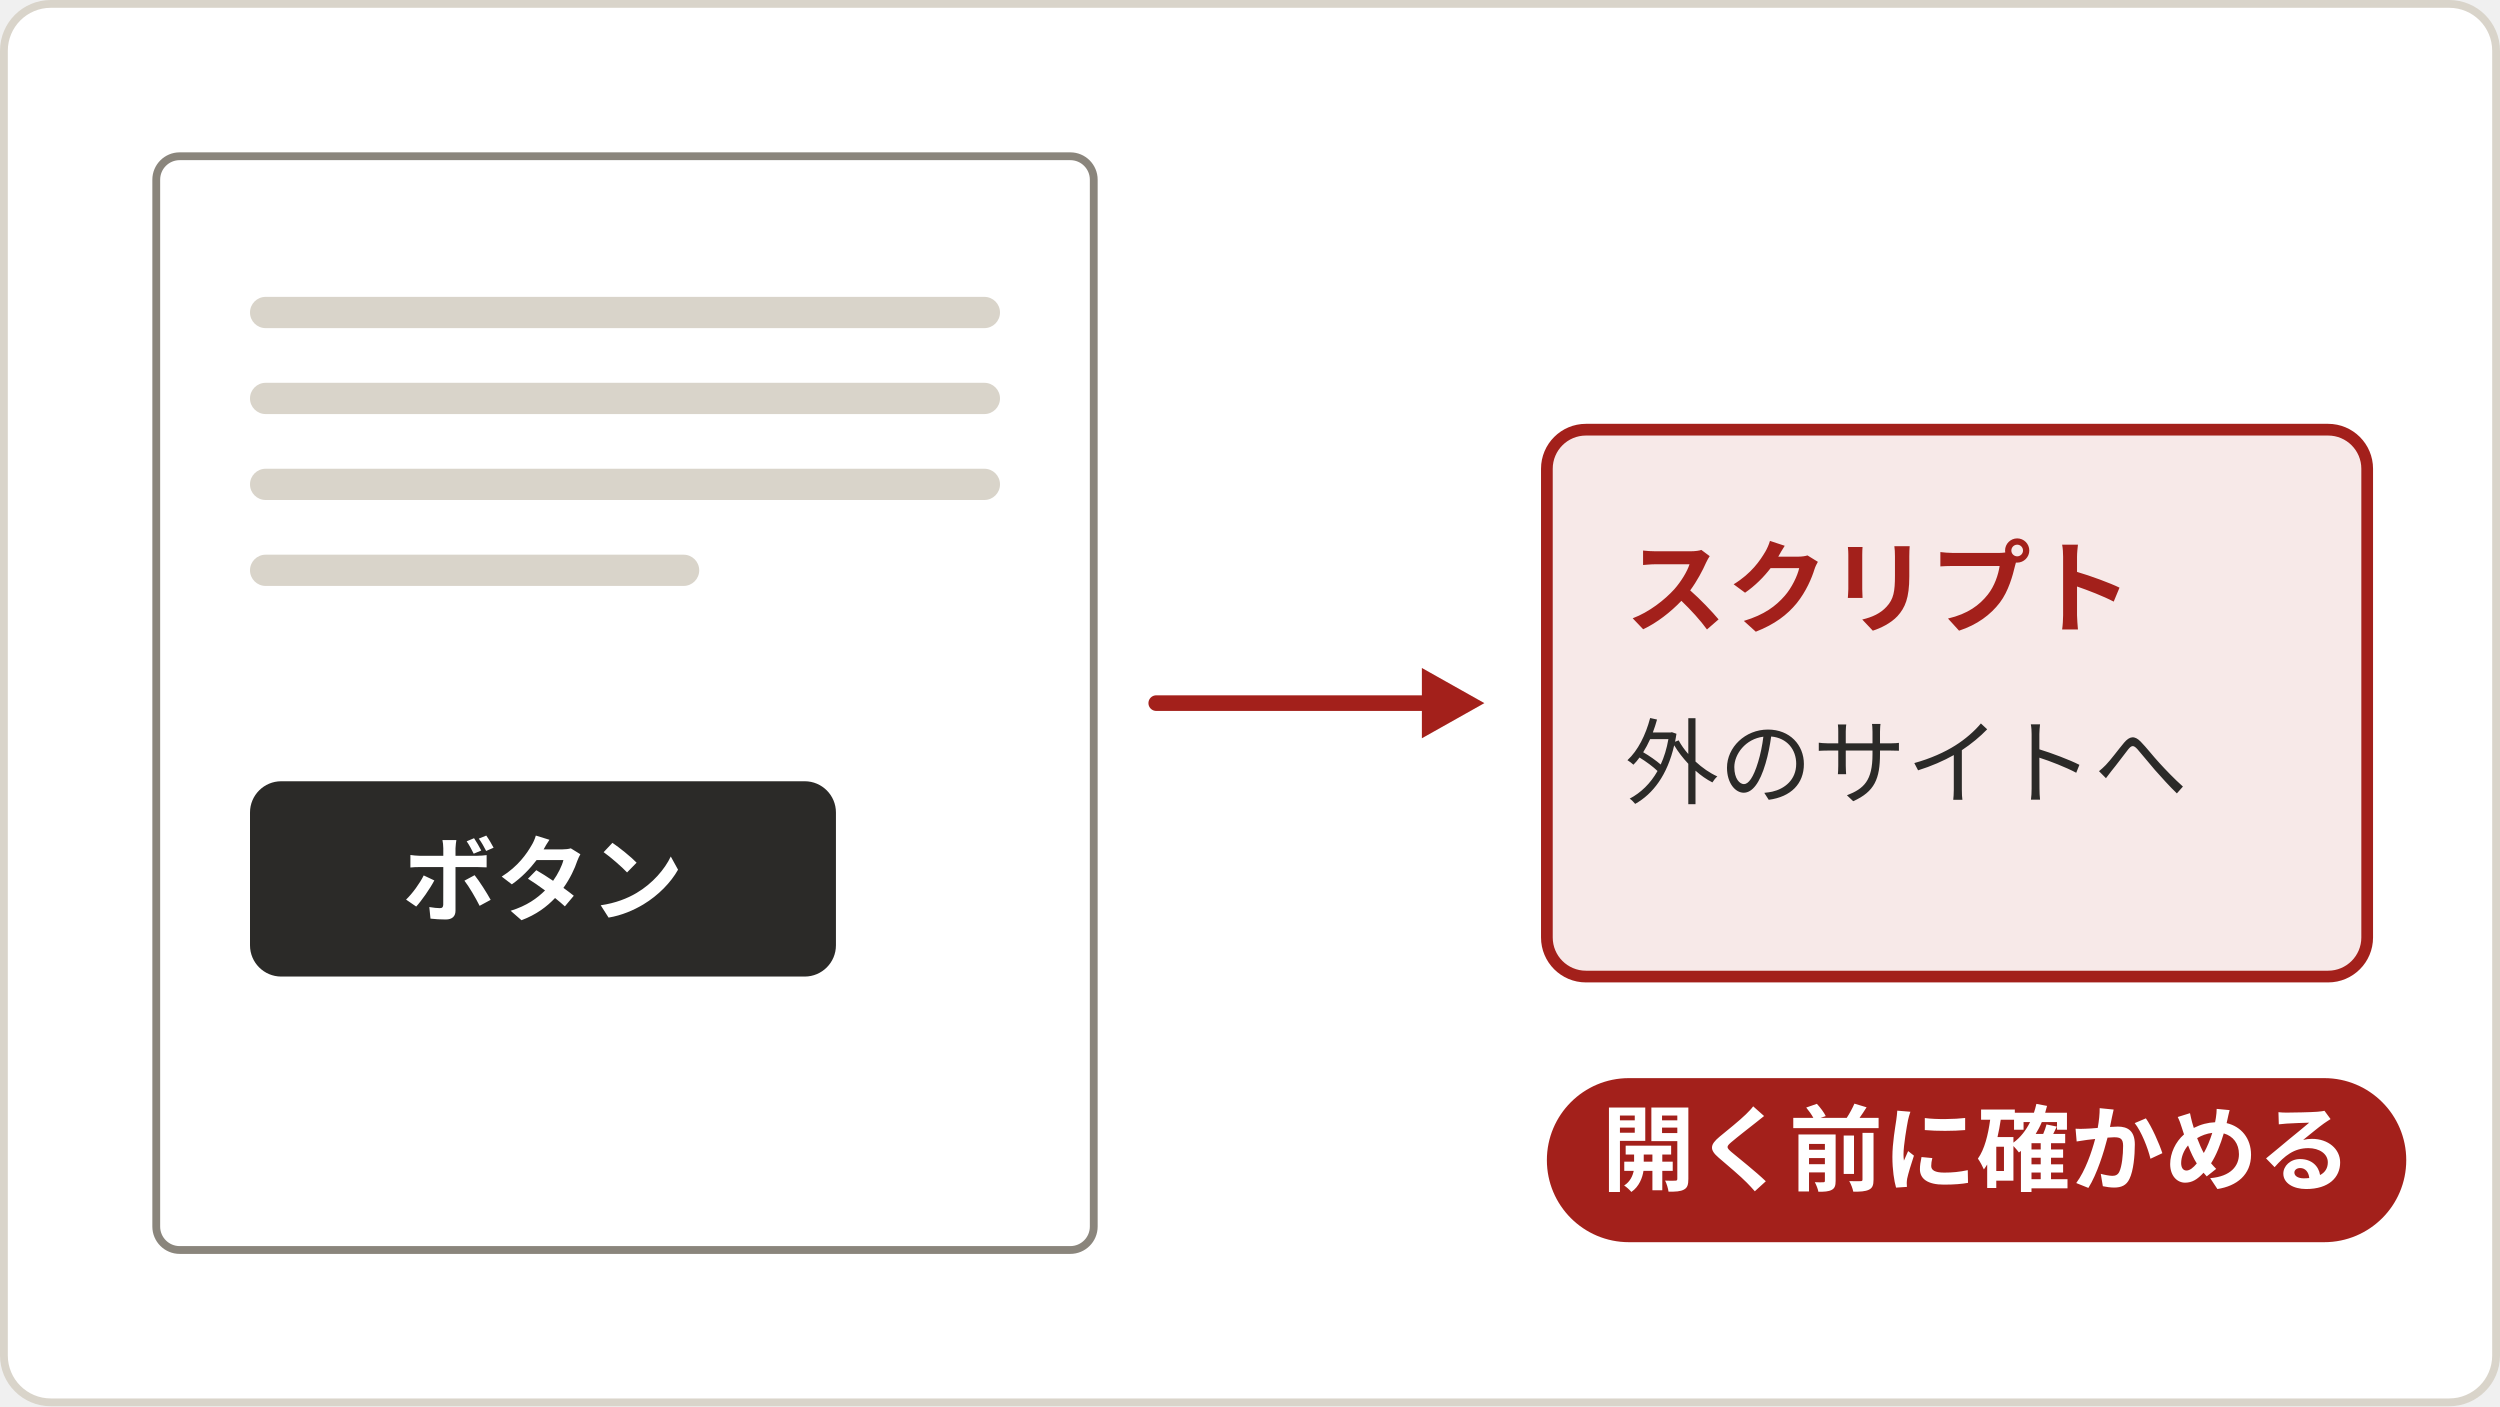
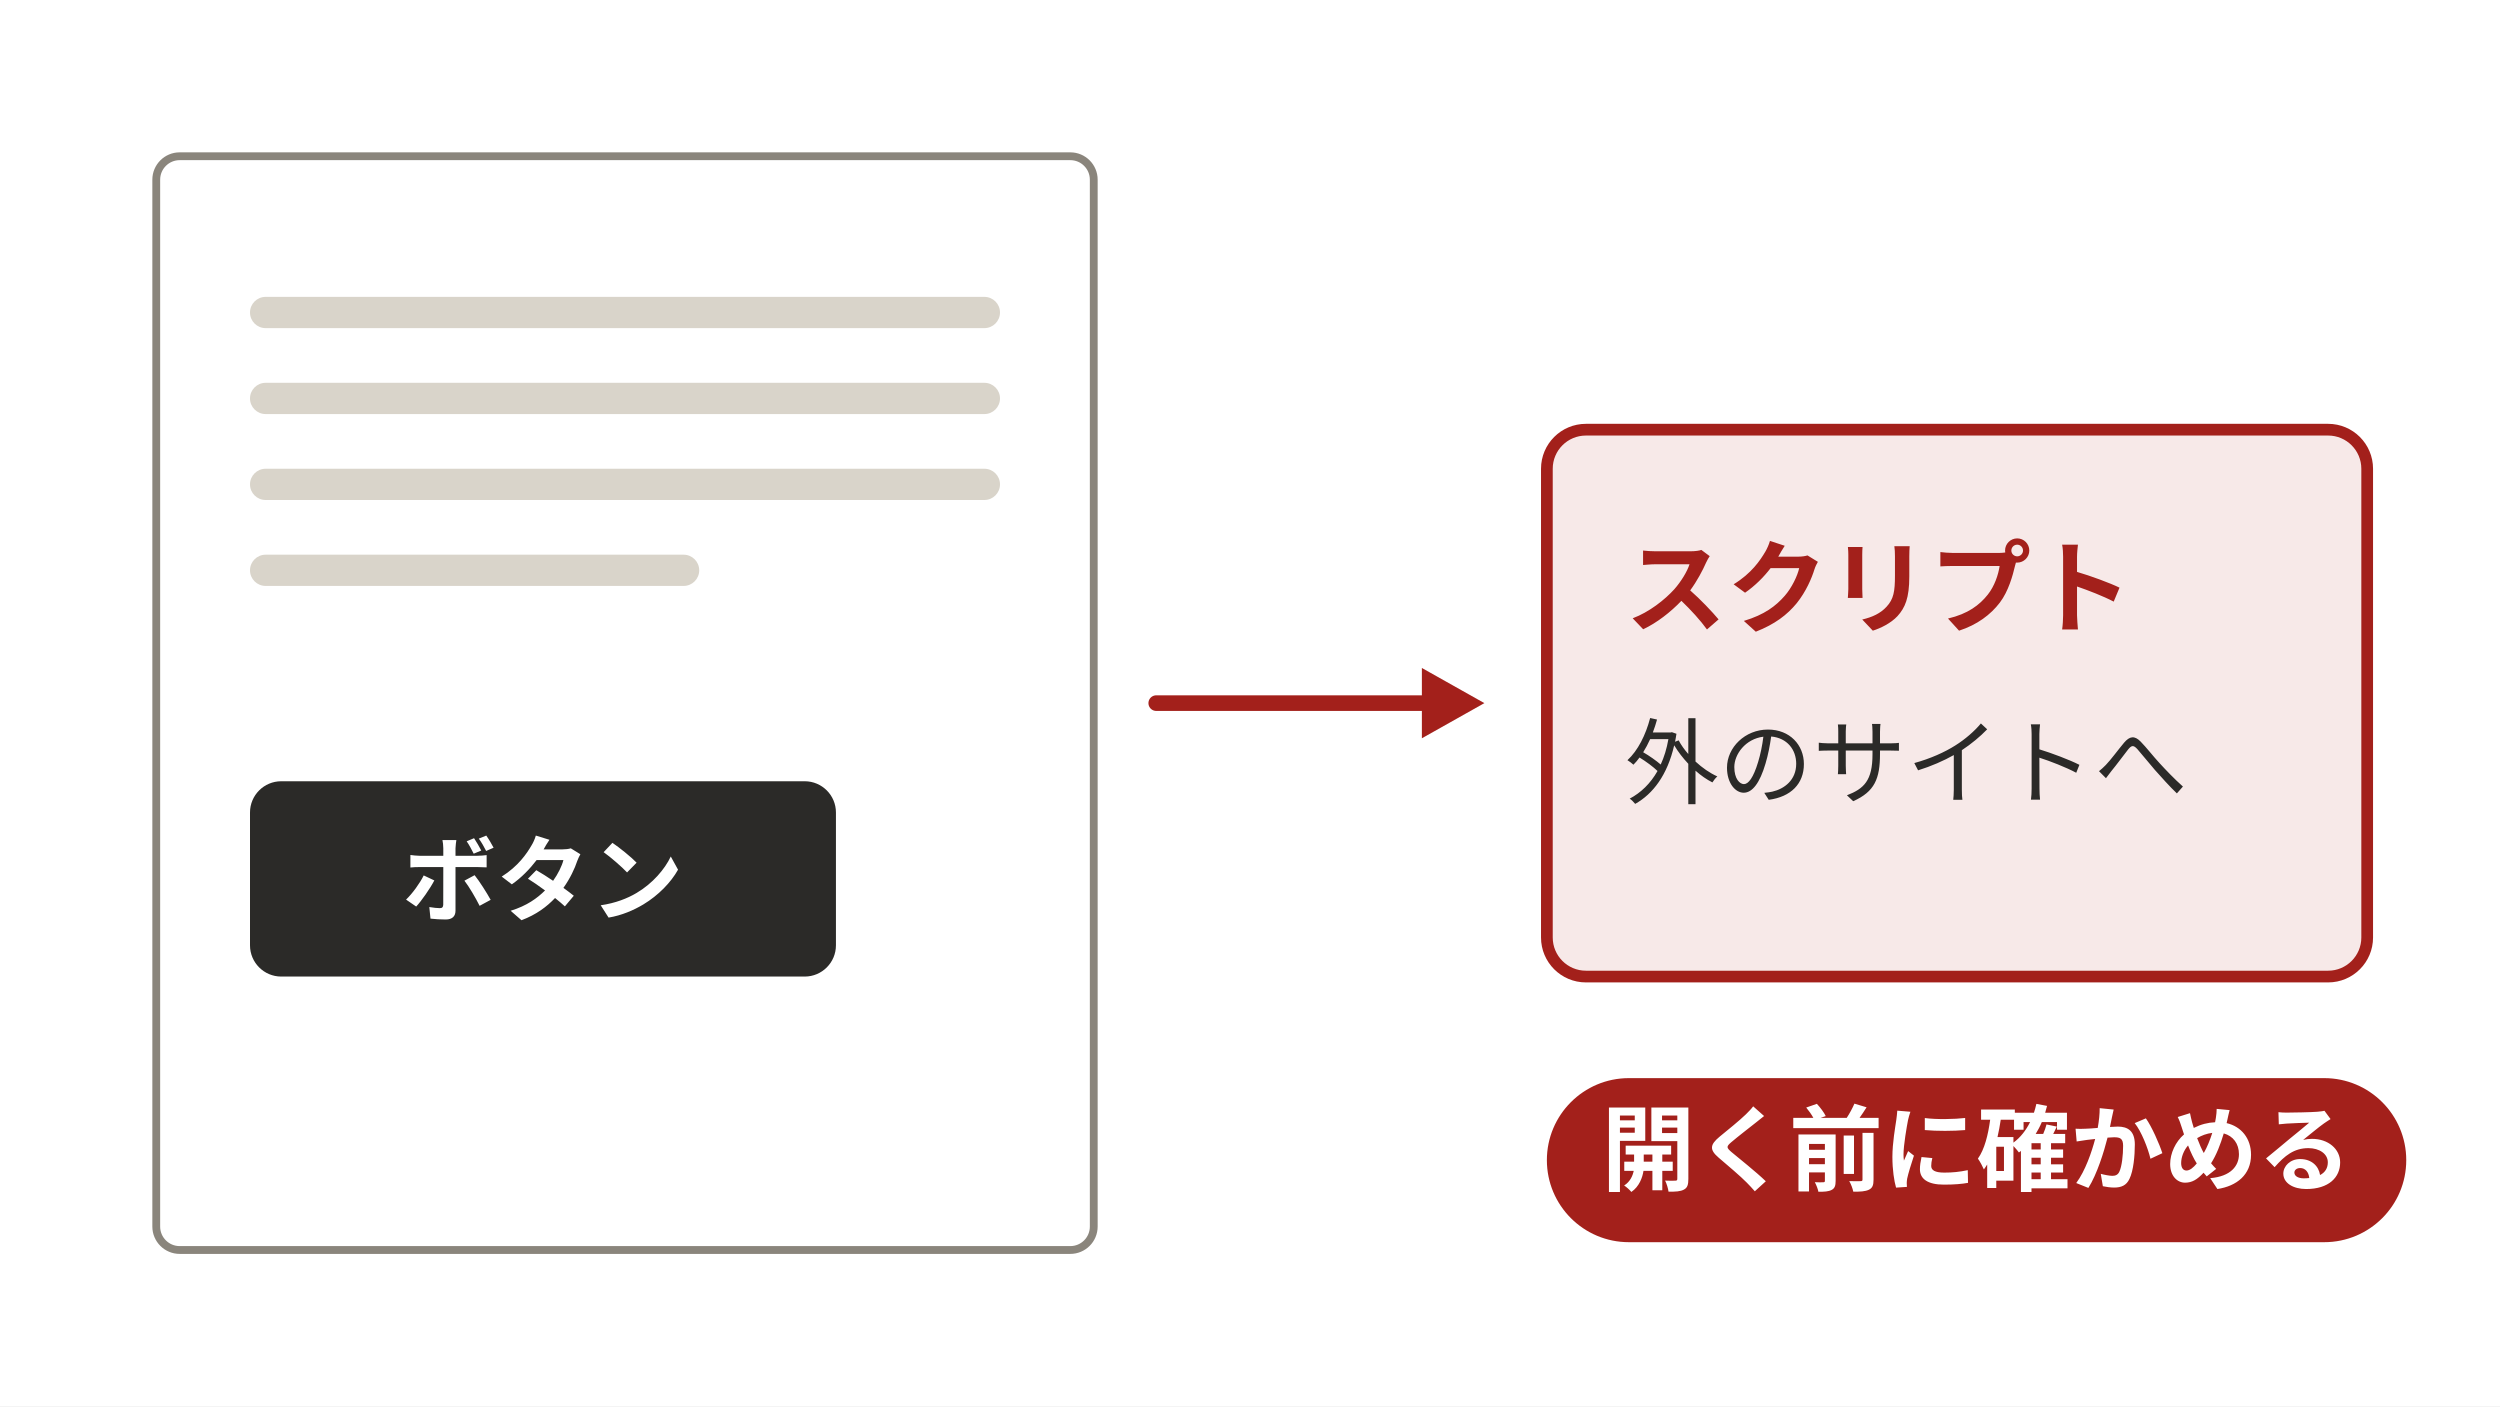
<svg xmlns="http://www.w3.org/2000/svg" viewBox="0 0 640 360" width="640" height="360" font-family="'Noto Sans JP', 'Hiragino Sans', 'Yu Gothic', Meiryo, sans-serif" role="img">
-   <rect x="1" y="1" width="638" height="358" rx="12" fill="#ffffff" stroke="#d9d4ca" stroke-width="2" />
+   <rect width="640" height="360" fill="#ffffff" />
  <rect x="40" y="40" width="240" height="280" rx="6" fill="#ffffff" stroke="#8a857c" stroke-width="2" />
  <rect x="64" y="76" width="192" height="8" rx="4" fill="#d9d4ca" />
  <rect x="64" y="98" width="192" height="8" rx="4" fill="#d9d4ca" />
  <rect x="64" y="120" width="192" height="8" rx="4" fill="#d9d4ca" />
  <rect x="64" y="142" width="115" height="8" rx="4" fill="#d9d4ca" />
  <rect x="64" y="200" width="150" height="50" rx="8" fill="#2b2a28" />
  <text x="139" y="234" font-size="24" fill="#ffffff" font-weight="700" text-anchor="middle">ボタン</text>
  <line x1="296" y1="180" x2="368.0" y2="180.0" stroke="#a3201b" stroke-width="4" stroke-linecap="round" />
  <polygon points="380,180 364.0,171.0 364.0,189.0" fill="#a3201b" />
  <rect x="396" y="110" width="210" height="140" rx="10" fill="#f7e9e8" stroke="#a3201b" stroke-width="3" />
  <text x="416" y="160" font-size="26" fill="#a3201b" font-weight="700" text-anchor="start">スクリプト</text>
  <text x="416" y="204" font-size="24" fill="#2b2a28" font-weight="500" text-anchor="start">外のサイトへ</text>
  <rect x="396" y="276" width="220" height="42" rx="21" fill="#a3201b" />
  <text x="506" y="303" font-size="24" fill="#ffffff" font-weight="700" text-anchor="middle">開く前に確かめる</text>
</svg>
